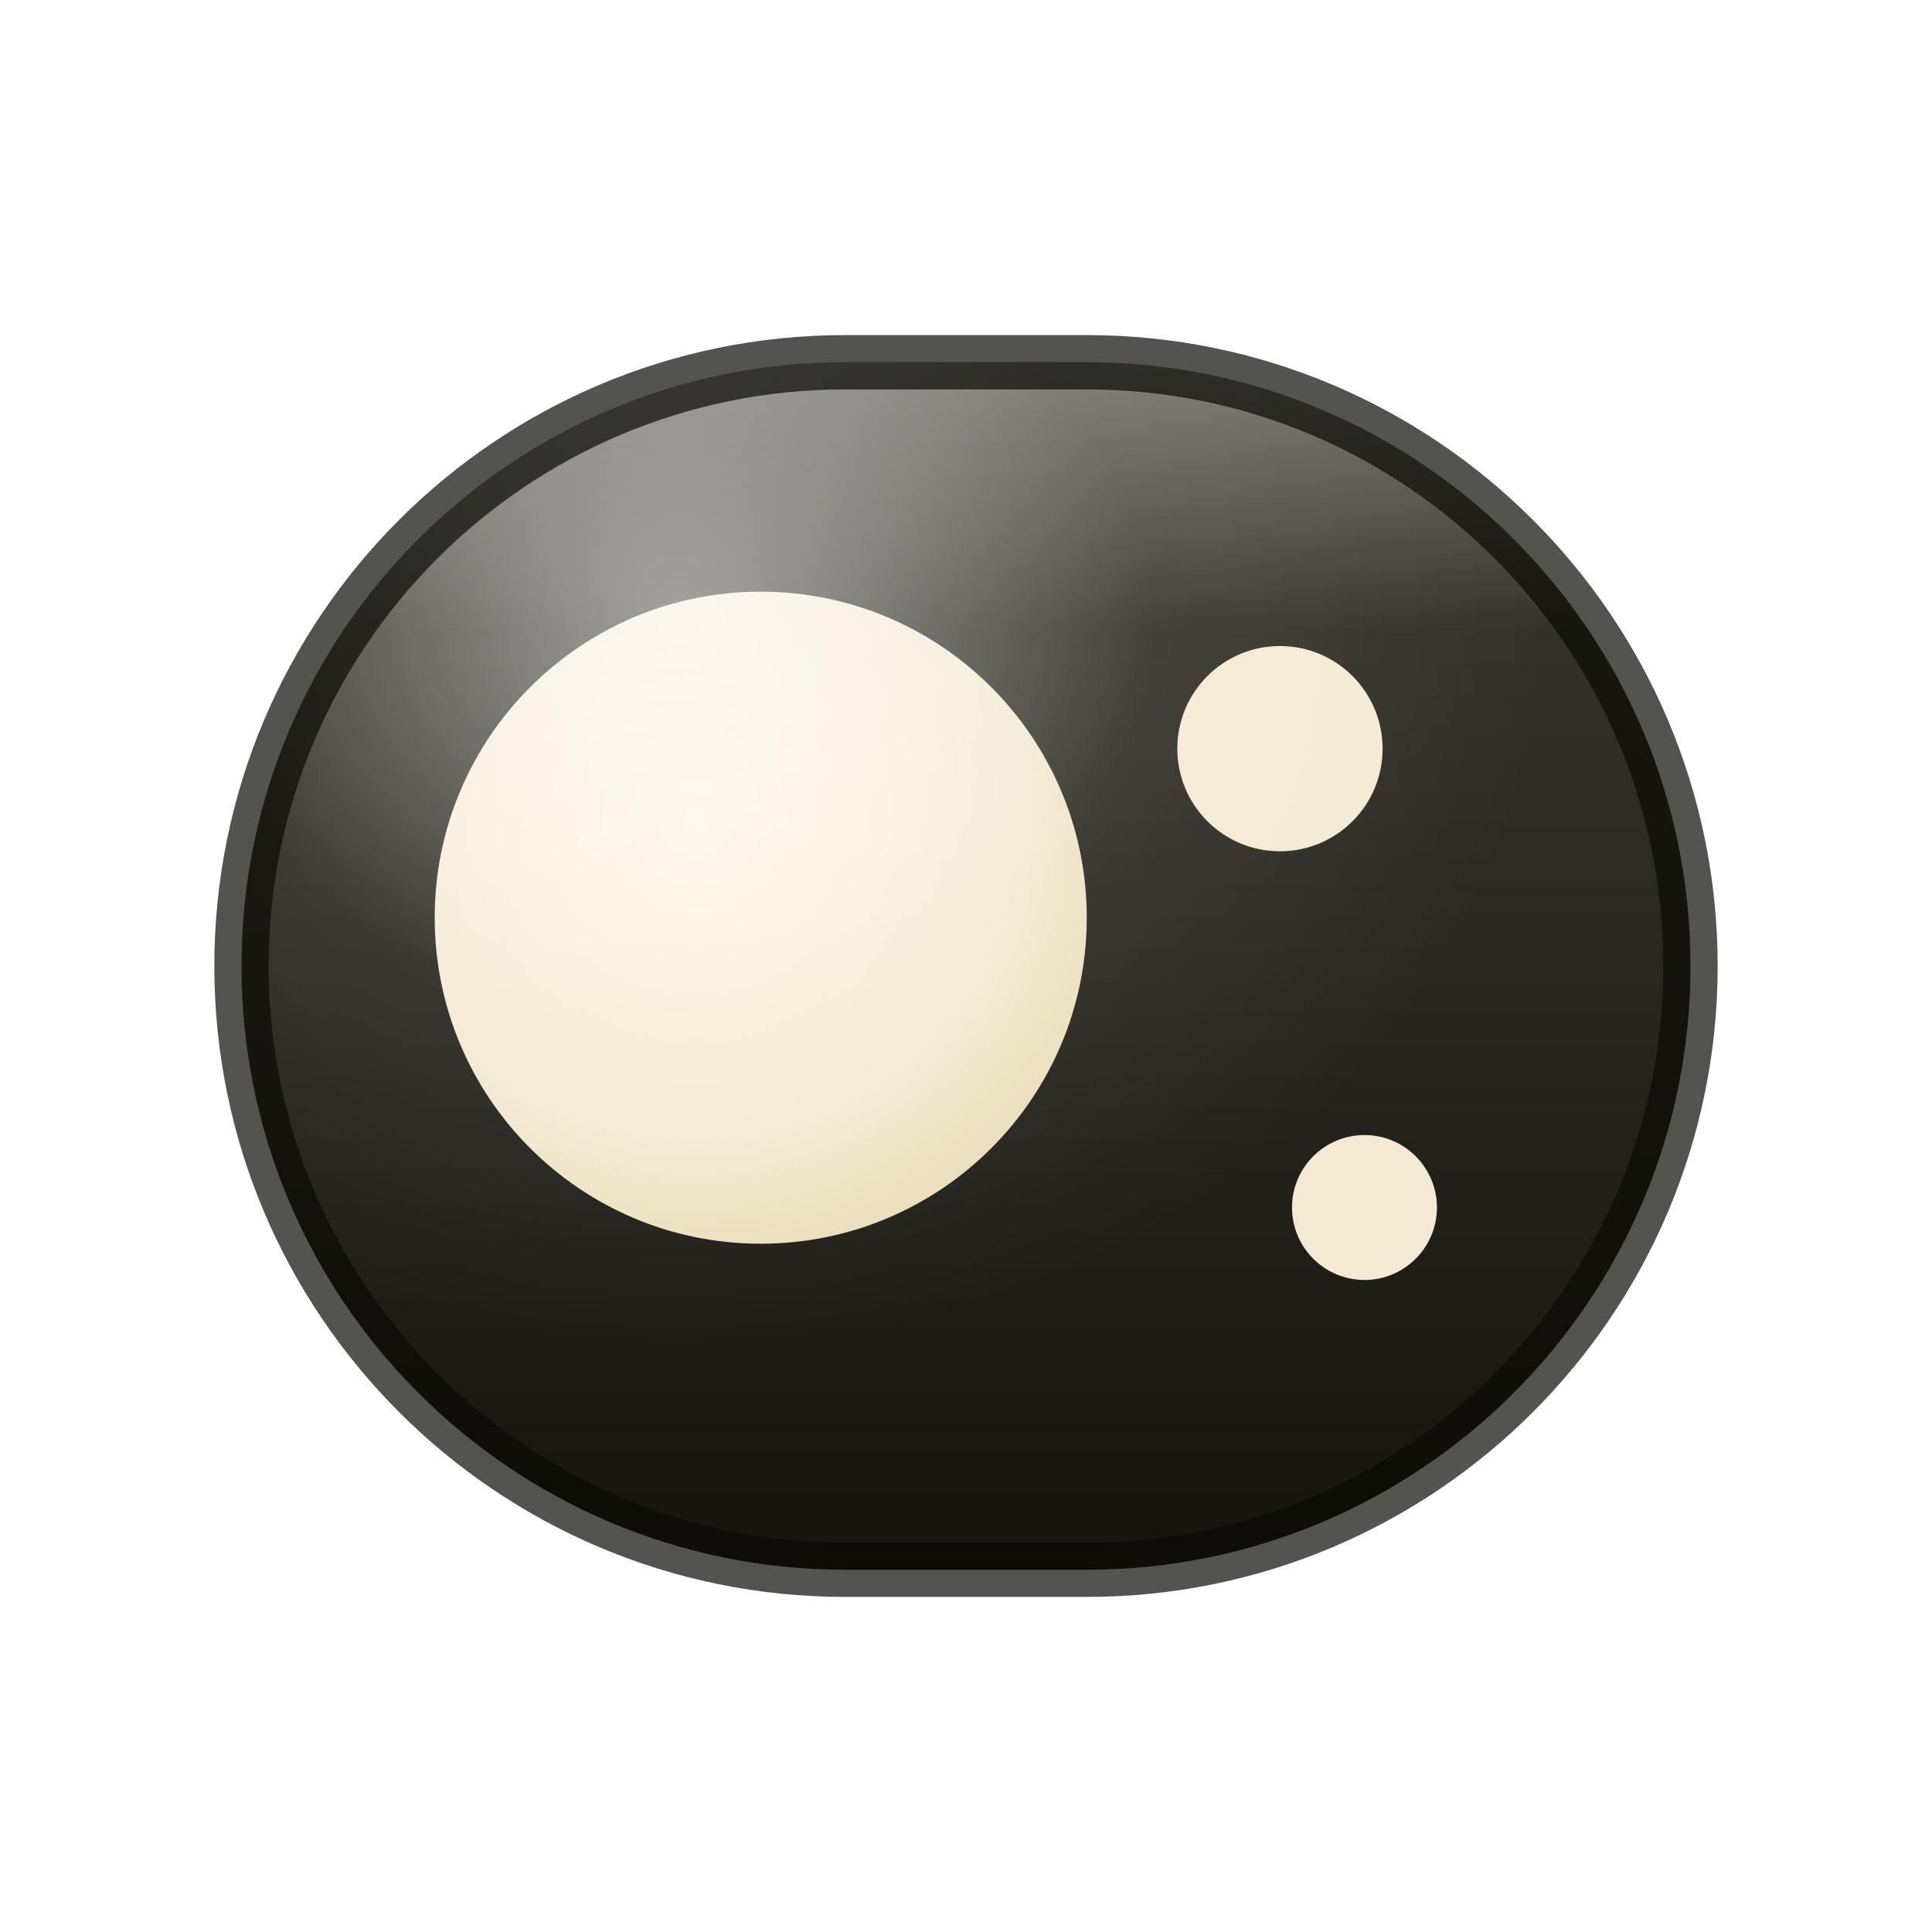
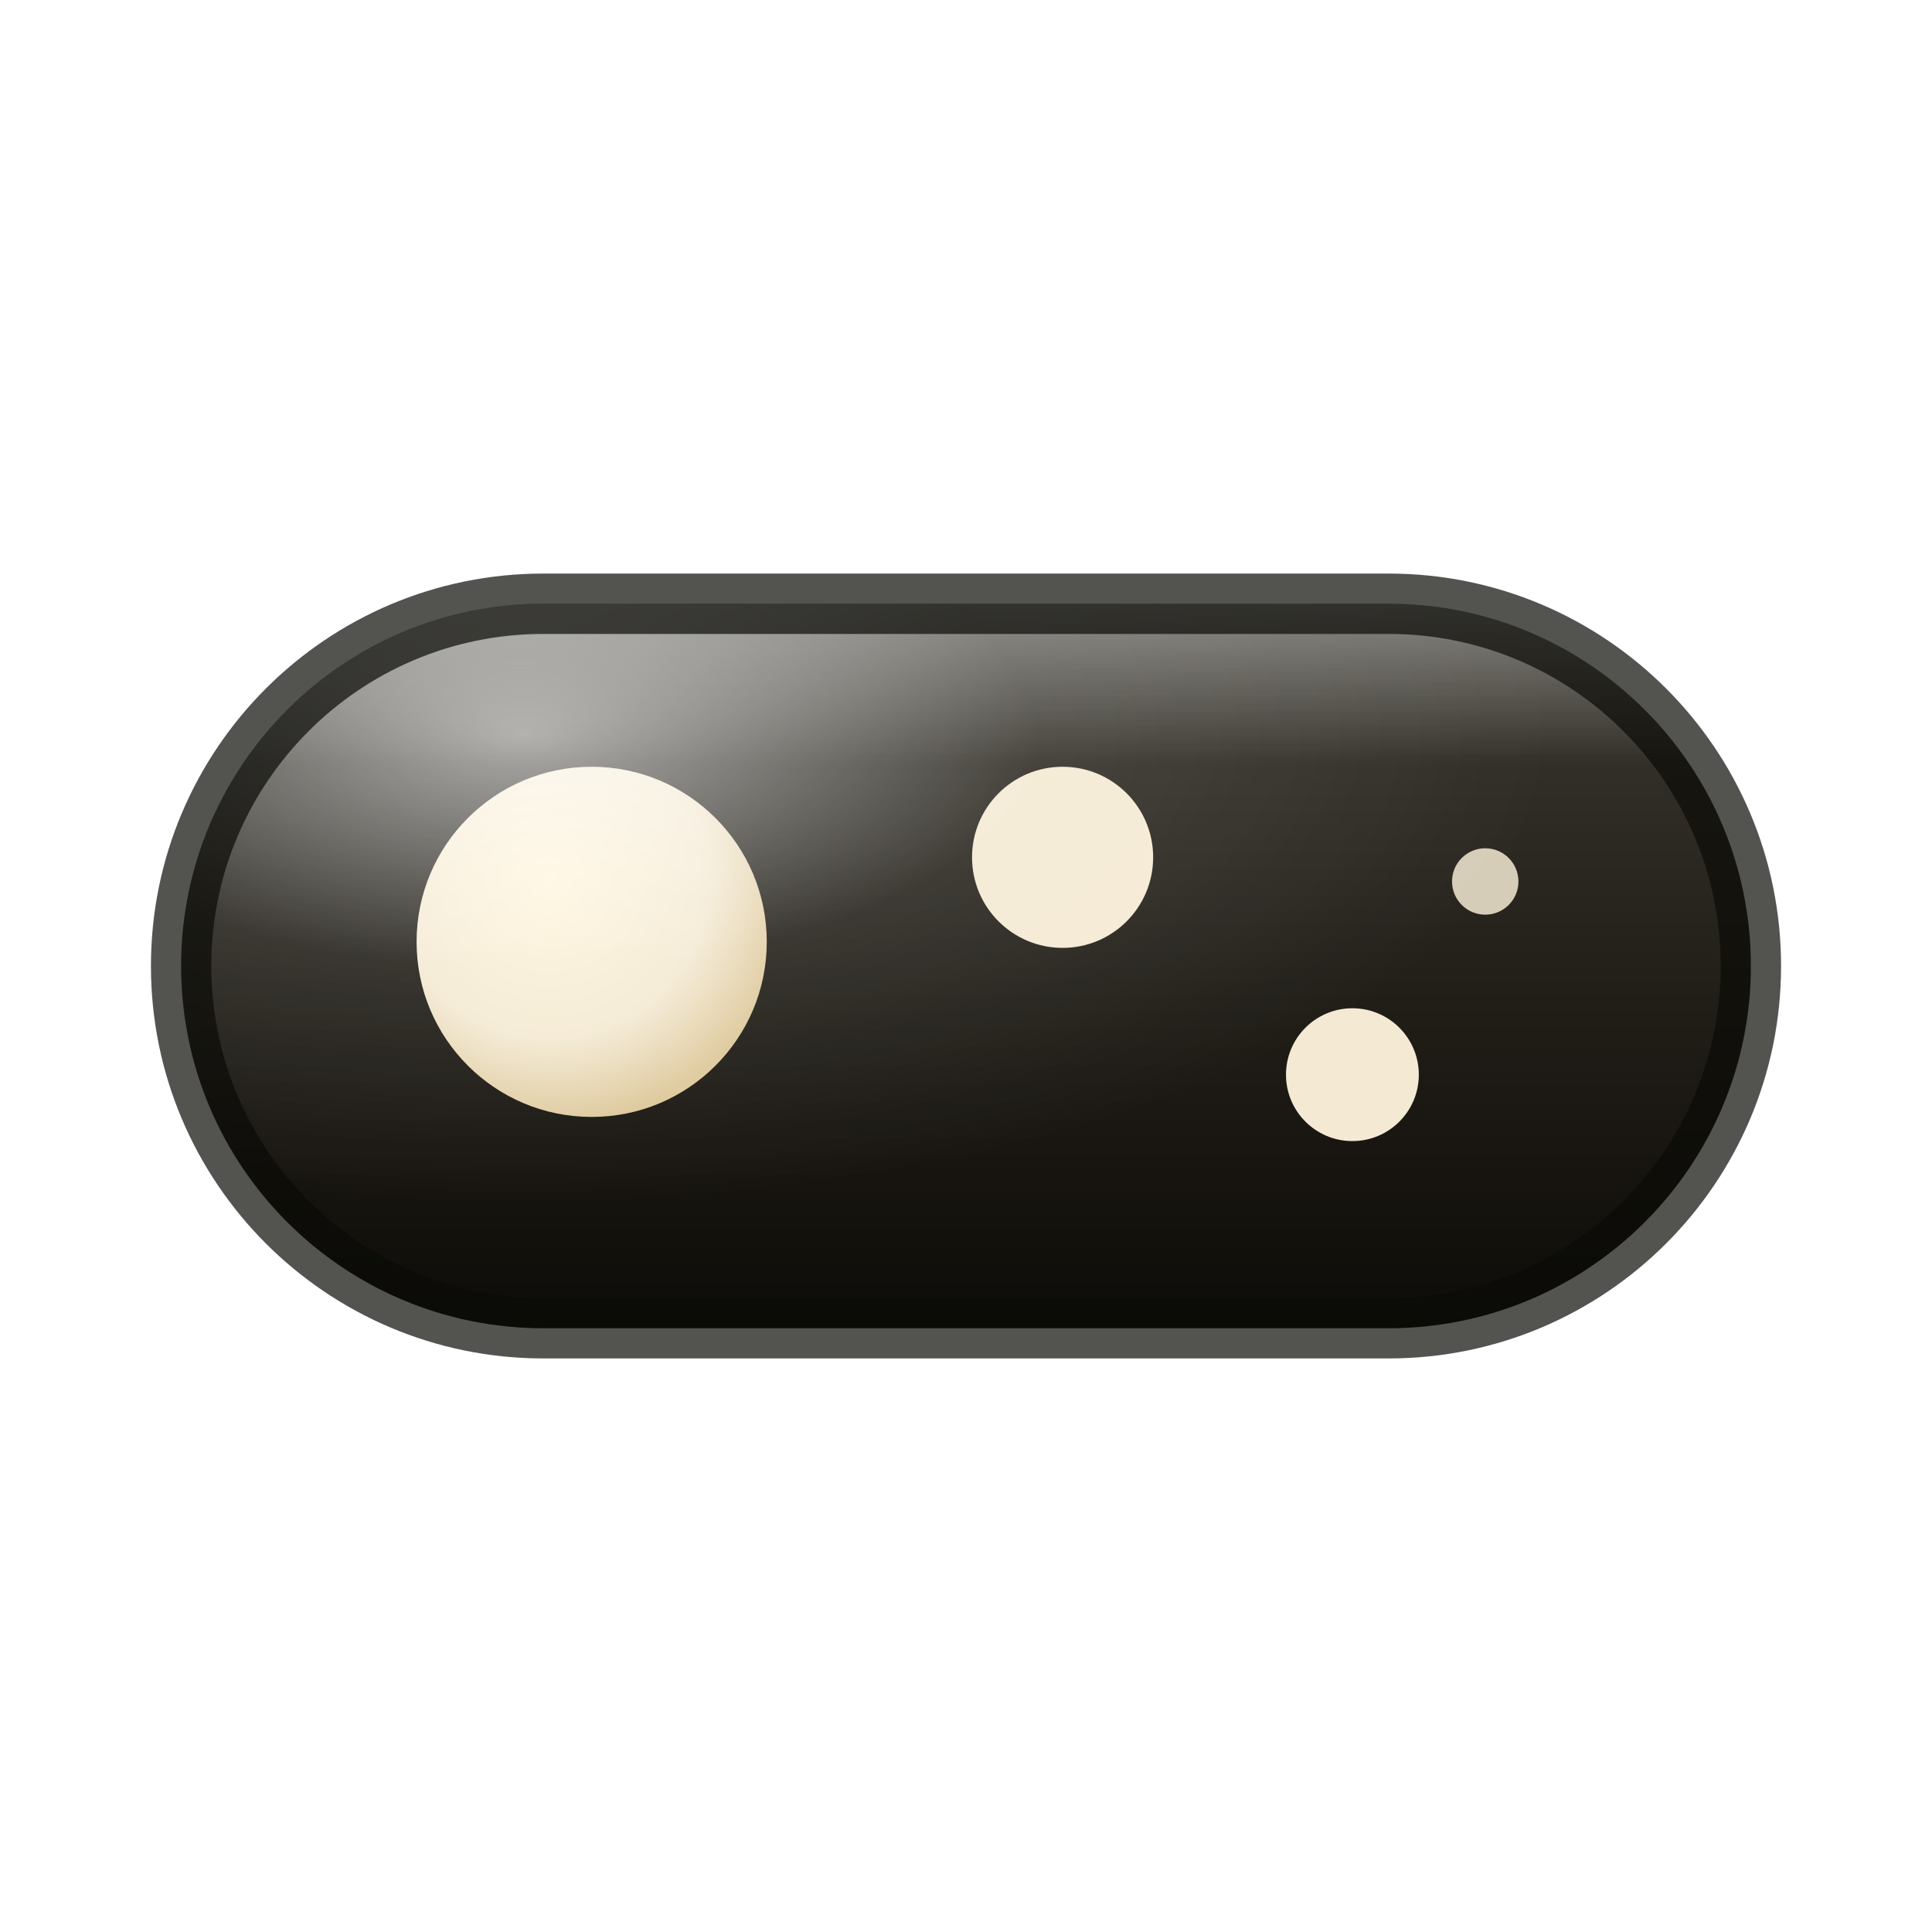
<svg xmlns="http://www.w3.org/2000/svg" viewBox="0 0 32 32" role="img" aria-label="Bioms">
  <defs>
    <linearGradient id="body" x1="0" y1="0" x2="0" y2="1">
      <stop offset="0" stop-color="#3d3a32" />
-       <stop offset="1" stop-color="#16140f" />
+       <stop offset="0.55" stop-color="#211e18" />
+       <stop offset="1" stop-color="#0e0c08" />
    </linearGradient>
-     <radialGradient id="bloom" cx="0.3" cy="0.22" r="0.6">
-       <stop offset="0" stop-color="#ffffff" stop-opacity="0.55" />
-       <stop offset="0.55" stop-color="#ffffff" stop-opacity="0.08" />
+     <radialGradient id="bloom" cx="0.22" cy="0.18" r="0.65">
+       <stop offset="0" stop-color="#ffffff" stop-opacity="0.6" />
+       <stop offset="0.5" stop-color="#ffffff" stop-opacity="0.1" />
      <stop offset="1" stop-color="#ffffff" stop-opacity="0" />
    </radialGradient>
    <linearGradient id="sheen" x1="0" y1="0" x2="0" y2="1">
-       <stop offset="0" stop-color="#ffffff" stop-opacity="0.32" />
+       <stop offset="0" stop-color="#ffffff" stop-opacity="0.38" />
      <stop offset="0.22" stop-color="#ffffff" stop-opacity="0" />
    </linearGradient>
-     <radialGradient id="nuc" cx="0.4" cy="0.35" r="0.7">
-       <stop offset="0" stop-color="#fdf6e3" />
-       <stop offset="0.7" stop-color="#f4ead4" />
-       <stop offset="1" stop-color="#e9dcb8" />
+     <radialGradient id="nuc" cx="0.38" cy="0.32" r="0.7">
+       <stop offset="0" stop-color="#fff5dc" />
+       <stop offset="0.65" stop-color="#f4ead4" />
+       <stop offset="1" stop-color="#dec99c" />
    </radialGradient>
  </defs>
-   <rect x="4" y="6" width="24" height="20" rx="10" fill="url(#body)" />
-   <circle cx="12.6" cy="15.2" r="5.4" fill="url(#nuc)" />
-   <circle cx="21.2" cy="12.4" r="1.7" fill="#f4ead4" />
-   <circle cx="22.6" cy="20.0" r="1.2" fill="#f4ead4" />
-   <rect x="4" y="6" width="24" height="20" rx="10" fill="url(#bloom)" />
-   <rect x="4" y="6" width="24" height="20" rx="10" fill="url(#sheen)" />
-   <rect x="4" y="6" width="24" height="20" rx="10" fill="none" stroke="#0b0a07" stroke-width="0.9" stroke-opacity="0.7" />
+   <rect x="3" y="10" width="26" height="12" rx="6" fill="url(#body)" />
+   <circle cx="9.8" cy="15.6" r="2.9" fill="url(#nuc)" />
+   <circle cx="17.6" cy="14.2" r="1.5" fill="#f4ead4" />
+   <circle cx="22.4" cy="17.8" r="1.1" fill="#f4ead4" />
+   <circle cx="24.6" cy="14.6" r="0.55" fill="#f4ead4" fill-opacity="0.85" />
+   <rect x="3" y="10" width="26" height="12" rx="6" fill="url(#bloom)" />
+   <rect x="3" y="10" width="26" height="12" rx="6" fill="url(#sheen)" />
+   <rect x="3" y="10" width="26" height="12" rx="6" fill="none" stroke="#0b0a07" stroke-width="1.0" stroke-opacity="0.7" />
</svg>
